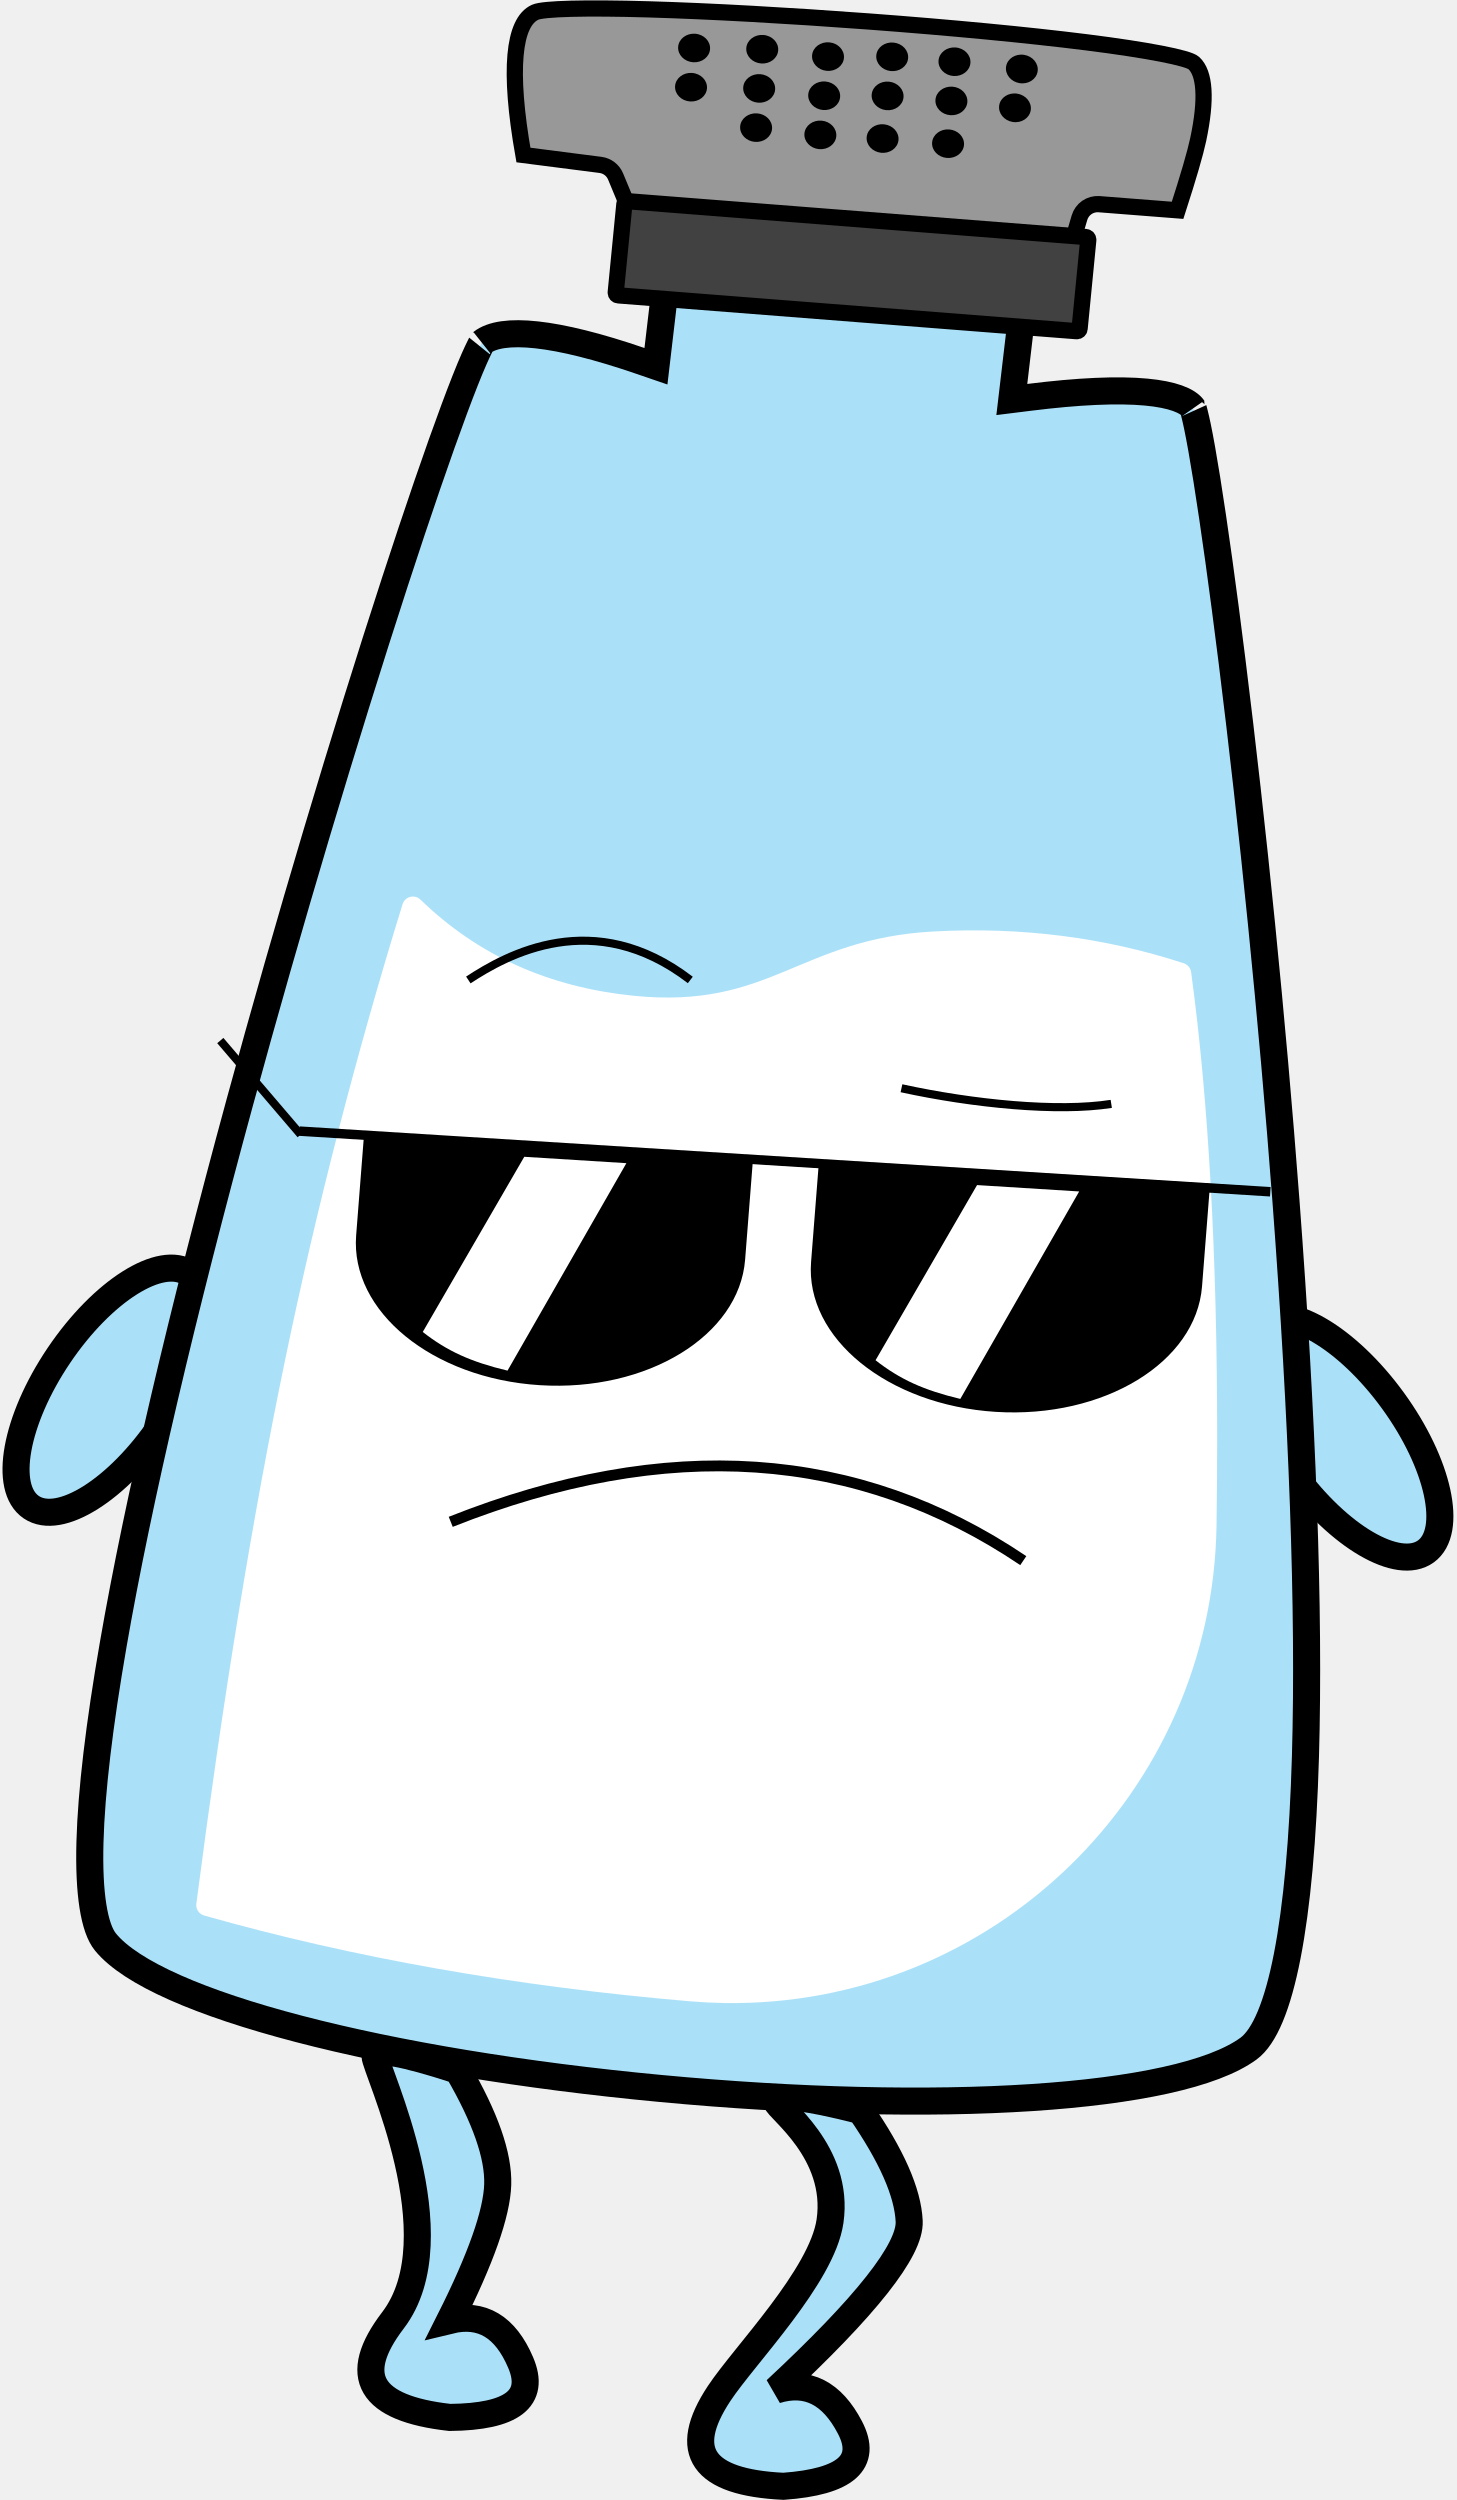
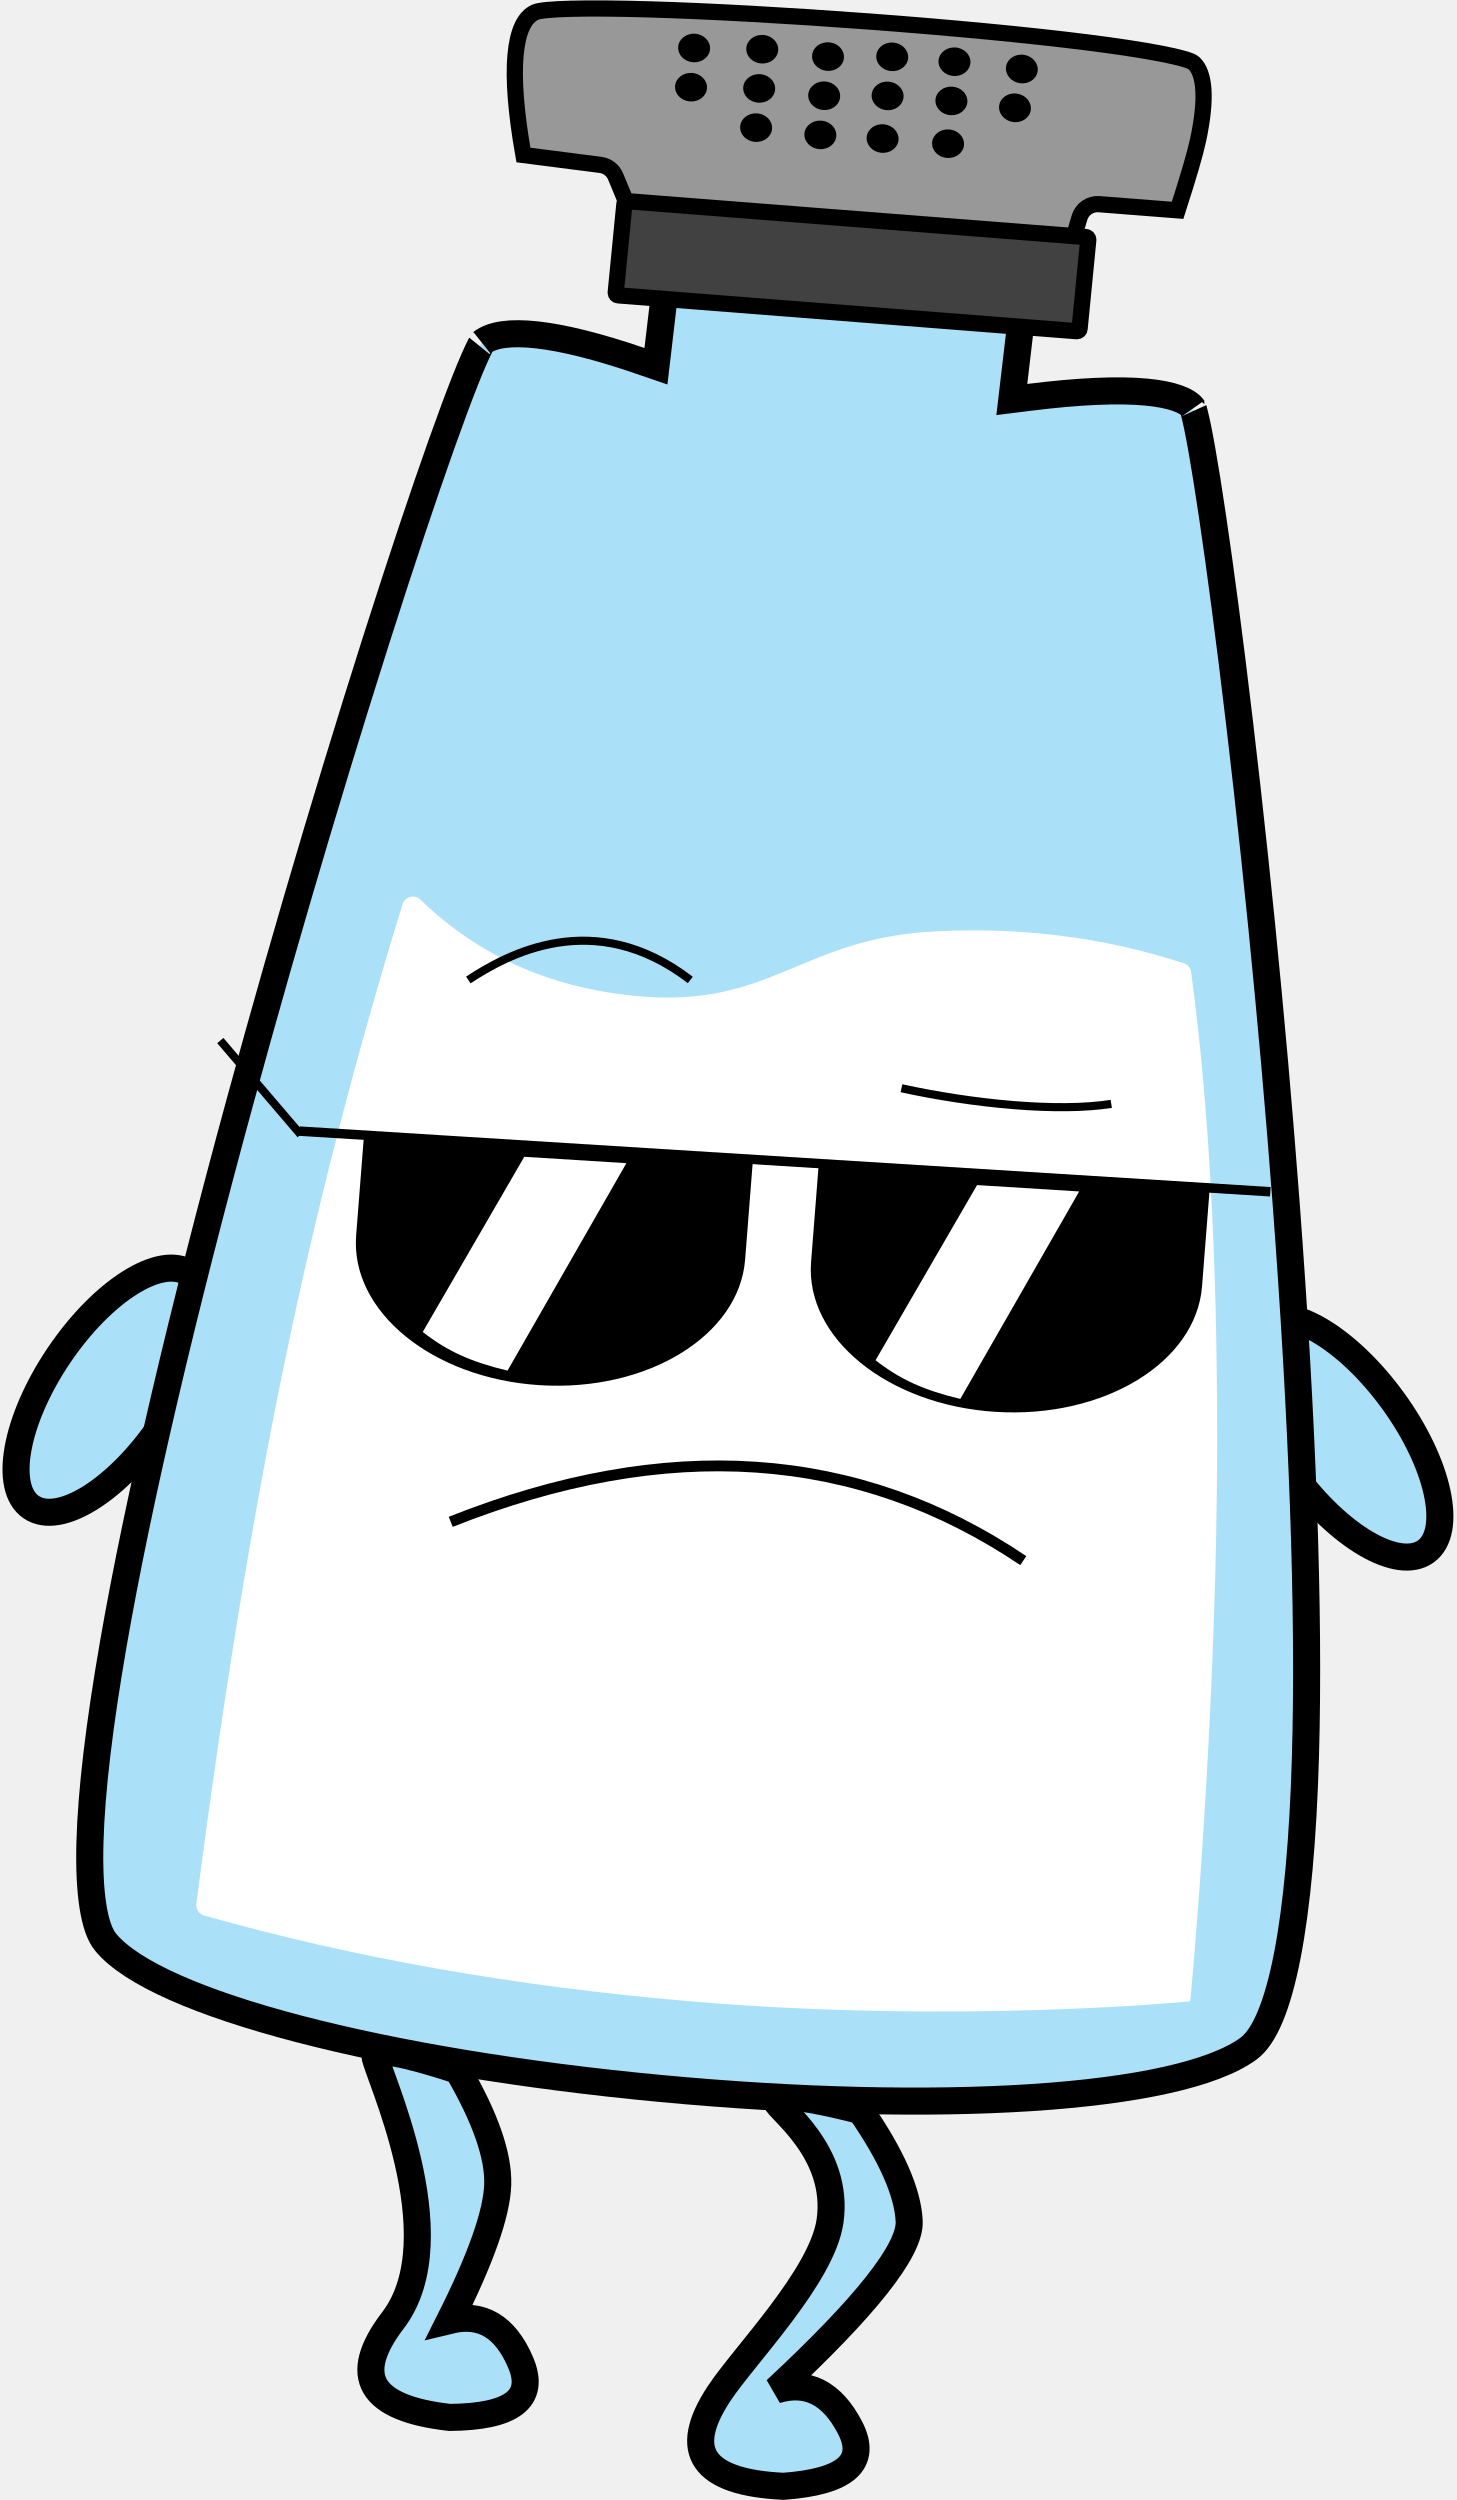
<svg xmlns="http://www.w3.org/2000/svg" width="1076px" height="1847px" viewBox="0 0 1076 1847" version="1.1">
  <g id="Page-1" stroke="none" stroke-width="1" fill="none" fill-rule="evenodd">
    <g id="Artboard" transform="translate(-4461, -2723)">
      <g id="Salt" transform="translate(4446, 2709)">
        <ellipse id="Oval" stroke="#000000" stroke-width="20" fill="#ABE1F8" transform="translate(1007.08, 1075.686) rotate(-36) translate(-1007.08, -1075.686) " cx="1007.08" cy="1075.686" rx="45.771" ry="104.428" />
        <ellipse id="Oval" stroke="#000000" stroke-width="20" fill="#ABE1F8" transform="translate(96.45954, 1041.076) rotate(34) translate(-96.45954, -1041.076) " cx="96.46" cy="1041.076" rx="45.829" ry="104.288" />
        <path d="M292.052,1532.959 C292.052,1542.259 352.493,1666.48 305.32,1728.258 C273.87,1769.443 287.875,1793.357 347.334,1800 C393.525,1799.557 410.969,1786.05 399.667,1759.479 C388.365,1732.908 370.921,1722.501 347.334,1728.258 C370.24,1682.713 382.033,1649.277 382.714,1627.951 C383.395,1606.625 373.567,1578.504 353.231,1543.588 C312.445,1530.302 292.052,1526.759 292.052,1532.959 Z" id="Path-9" stroke="#000000" stroke-width="20" fill="#ABE1F8" />
        <path d="M598.482,1565.598 C598.524,1570.753 642.787,1605.943 631.725,1656.629 C622.953,1696.824 561.725,1750.948 541.053,1777.95 C509.895,1818.65 524.119,1842.523 583.726,1849.567 C629.986,1849.471 647.346,1836.176 635.807,1809.682 C624.268,1783.189 606.71,1772.716 583.134,1778.262 C653.919,1721.068 689.564,1681.875 690.07,1660.685 C690.576,1639.494 680.501,1611.471 659.844,1576.616 C618.885,1563.108 598.43,1559.435 598.482,1565.598 Z" id="Path-9" stroke="#000000" stroke-width="20" fill="#ABE1F8" transform="translate(607.5486, 1706.135) rotate(-4) translate(-607.5486, -1706.135) " />
        <path d="M701.011,229.85 L436.973,232.782 L436.187,296.197 L424.103,293.422 C359.692,278.627 319.954,279.069 306.421,292.248 C306.579,292.094 304.42,297.296 302.011,304.838 C299.084,314.004 295.479,326.911 291.32,343.116 C282.9,375.929 272.447,421.33 261.073,474.59 C235.947,592.24 209.152,734.511 187.198,869.471 C161.389,1028.134 143.416,1168.931 136.136,1277.148 C132.086,1337.343 131.392,1386.787 134.282,1424.136 C137.246,1462.418 144.033,1487.215 153.435,1496.538 C195.559,1538.308 368.428,1563.511 572.649,1561.244 C777.251,1558.972 953.512,1529.89 1001.411,1486.649 C1023.385,1466.813 1030.049,1389.364 1020.742,1267.195 C1012.548,1159.633 992.49,1019.927 963.545,860.817 C939.484,728.549 910.137,588.018 882.079,467.661 C869.902,415.426 858.648,370.016 849.695,336.821 C845.362,320.756 841.649,307.86 838.714,298.668 C836.258,290.977 834.144,285.607 834.167,285.634 C829.538,280.321 817.676,277.11 798.441,277.324 C777.398,277.558 748.748,281.857 712.651,290.262 L700.226,293.155 L701.011,229.85 Z" id="Body" stroke="#000000" stroke-width="20" fill="#ABE1F8" transform="translate(578.6895, 895.5591) rotate(6) translate(-578.6895, -895.5591) " />
        <path d="M402.781,149.74 L460.147,152.061 C465.157,152.264 469.676,155.13 471.994,159.576 L500.782,214.781 L803.226,224.37 L816.06,160.116 C817.358,153.618 823.034,148.92 829.659,148.859 L887.808,148.32 C893.629,122.933 897.167,105.13 898.409,95.044 C902.201,64.258 899.007,45.541 890.207,38.852 C885.857,35.546 855.867,32.281 809.915,30.538 C766.296,28.884 708.83,28.451 648.192,29.227 C588.924,29.986 530.679,31.853 485.677,34.472 C438.793,37.2 407.944,40.743 402.273,43.9 C386.912,52.453 386.208,87.88 402.781,149.74 Z" id="Rectangle" stroke="#000000" stroke-width="12" fill="#989898" transform="translate(645.2762, 126.6912) rotate(5) translate(-645.2762, -126.6912) " />
        <path d="M474.921,177.287 C473.831,177.298 472.951,178.177 472.939,179.267 L472.257,245.16 C472.257,245.179 472.257,245.179 472.257,245.199 C472.267,246.303 473.171,247.19 474.275,247.18 L814.005,244.031 C815.095,244.021 815.976,243.141 815.987,242.052 L816.669,176.159 C816.669,176.14 816.669,176.14 816.669,176.12 C816.659,175.015 815.755,174.128 814.651,174.139 L474.921,177.287 Z" id="Rectangle" stroke="#000000" stroke-width="12" fill="#414141" transform="translate(644.463, 210.6594) rotate(5) translate(-644.463, -210.6594) " />
        <ellipse id="Oval" fill="#000000" transform="translate(527.8015, 49.45909) rotate(4) translate(-527.8015, -49.45909) " cx="527.802" cy="49.459" rx="11.812" ry="10.564" />
        <ellipse id="Oval" fill="#000000" transform="translate(573.6112, 108.2926) rotate(4) translate(-573.6112, -108.2926) " cx="573.611" cy="108.293" rx="11.812" ry="10.564" />
        <ellipse id="Oval" fill="#000000" transform="translate(525.5345, 78.42161) rotate(4) translate(-525.5345, -78.42161) " cx="525.534" cy="78.422" rx="11.812" ry="10.564" />
        <ellipse id="Oval" fill="#000000" transform="translate(575.8783, 79.33012) rotate(4) translate(-575.8783, -79.33012) " cx="575.878" cy="79.33" rx="11.812" ry="10.564" />
        <ellipse id="Oval" fill="#000000" transform="translate(578.1454, 50.3676) rotate(4) translate(-578.1454, -50.3676) " cx="578.145" cy="50.368" rx="11.812" ry="10.564" />
        <ellipse id="Oval" fill="#000000" transform="translate(621.0732, 113.6611) rotate(5) translate(-621.0732, -113.6611) " cx="621.073" cy="113.661" rx="11.809" ry="10.568" />
        <ellipse id="Oval" fill="#000000" transform="translate(623.9057, 84.73837) rotate(5) translate(-623.9057, -84.73837) " cx="623.906" cy="84.738" rx="11.809" ry="10.568" />
        <ellipse id="Oval" fill="#000000" transform="translate(626.7383, 55.81561) rotate(5) translate(-626.7383, -55.81561) " cx="626.738" cy="55.816" rx="11.809" ry="10.568" />
        <ellipse id="Oval" fill="#000000" transform="translate(667.054, 116.3547) rotate(6) translate(-667.054, -116.3547) " cx="667.054" cy="116.355" rx="11.805" ry="10.572" />
        <ellipse id="Oval" fill="#000000" transform="translate(670.76, 84.85556) rotate(6) translate(-670.76, -84.85556) " cx="670.76" cy="84.856" rx="11.805" ry="10.572" />
        <ellipse id="Oval" fill="#000000" transform="translate(674.1571, 55.98136) rotate(6) translate(-674.1571, -55.98136) " cx="674.157" cy="55.981" rx="11.805" ry="10.572" />
        <ellipse id="Oval" fill="#000000" transform="translate(715.4288, 120.1634) rotate(4) translate(-715.4288, -120.1634) " cx="715.429" cy="120.163" rx="11.812" ry="10.564" />
        <ellipse id="Oval" fill="#000000" transform="translate(717.902, 88.56797) rotate(4) translate(-717.902, -88.56797) " cx="717.902" cy="88.568" rx="11.812" ry="10.564" />
        <ellipse id="Oval" fill="#000000" transform="translate(720.169, 59.60545) rotate(4) translate(-720.169, -59.60545) " cx="720.169" cy="59.605" rx="11.812" ry="10.564" />
        <ellipse id="Oval" fill="#000000" transform="translate(764.8605, 93.65284) rotate(9) translate(-764.8605, -93.65284) " cx="764.86" cy="93.653" rx="11.789" ry="10.59" />
        <ellipse id="Oval" fill="#000000" transform="translate(769.9446, 64.97705) rotate(9) translate(-769.9446, -64.97705) " cx="769.945" cy="64.977" rx="11.789" ry="10.59" />
        <g id="Group-3" transform="translate(156, 638)">
-           <path d="M121.489,73.75 C168.397,109.356 223.415,126.464 286.543,125.072 C388.269,122.829 402.307,68.474 500.529,50.937 C564.284,39.554 626.422,39.812 686.944,51.712 L686.944,51.712 C689.951,52.303 692.356,54.56 693.137,57.524 C717.352,149.454 737.725,262.731 754.254,397.353 C756.856,418.54 759.301,439.758 761.59,461.01 L761.59,461.01 C782.777,657.699 640.504,834.323 443.814,855.51 C435.513,856.404 427.182,857.008 418.839,857.32 C418.839,857.32 418.839,857.32 418.839,857.32 C289.115,862.171 167.612,855.791 54.33,838.178 L54.33,838.178 C50.413,837.569 47.533,834.184 47.559,830.22 C48.576,677.096 53.949,541.572 63.677,423.648 C73.186,308.384 88.219,193.404 108.778,78.71 L108.778,78.71 C109.558,74.361 113.715,71.468 118.064,72.247 C119.308,72.47 120.482,72.985 121.489,73.75 Z" id="Rectangle" fill="#FFFFFF" transform="translate(416.3236, 450.7402) rotate(7) translate(-416.3236, -450.7402) " />
+           <path d="M121.489,73.75 C168.397,109.357 223.415,126.464 286.543,125.073 C388.269,122.83 402.307,68.475 500.529,50.938 C564.284,39.554 626.422,39.813 686.944,51.713 L686.944,51.713 C689.951,52.304 692.356,54.561 693.137,57.524 C717.352,149.455 737.725,262.731 754.254,397.353 C779.483,602.83 785.304,812.228 785.131,812.345 C784.957,812.463 617.33,849.897 418.838,857.32 C289.115,862.172 167.612,855.791 54.33,838.179 L54.33,838.179 C50.413,837.57 47.533,834.184 47.559,830.221 C48.576,677.097 53.949,541.573 63.677,423.649 C73.186,308.384 88.219,193.405 108.778,78.711 L108.778,78.711 C109.558,74.362 113.715,71.468 118.064,72.248 C119.308,72.471 120.482,72.986 121.489,73.75 Z" id="Rectangle" fill="#FFFFFF" transform="translate(416.3289, 450.7408) rotate(7) translate(-416.3289, -450.7408) " />
          <ellipse id="Oval" fill="#D5D5D5" cx="170.412" cy="319.748" rx="5.791" ry="9.274" />
        </g>
        <path d="M420.008,1037.668 C499.514,1037.077 564.346,990.932 564.814,934.6 C565.113,898.597 565.425,860.977 565.425,860.977 C537.752,861.183 292.997,863.001 277.508,863.116 C277.508,863.116 277.364,880.406 276.894,936.738 C276.429,993.071 340.502,1038.258 420.008,1037.668 Z" id="Oval" fill="#000000" transform="translate(421.1597, 949.3254) rotate(4) translate(-421.1597, -949.3254) " />
        <path d="M756.845,1057.386 C836.758,1056.793 901.921,1010.645 902.388,954.313 C902.687,918.31 903,880.691 903,880.691 C875.185,880.897 629.175,882.724 613.606,882.84 C613.606,882.84 613.462,900.13 612.992,956.462 C612.527,1012.795 676.931,1057.98 756.845,1057.386 Z" id="Oval" fill="#000000" transform="translate(757.996, 969.0413) rotate(4) translate(-757.996, -969.0413) " />
        <path d="M239.031,874.713 L950.703,869.428" id="Line-6" stroke="#000000" stroke-width="7" stroke-linecap="square" transform="translate(594.8669, 872.0708) rotate(4) translate(-594.8669, -872.0708) " />
        <path d="M396.805,868.792 L472.403,868.231 L395.489,1027.247 C381.933,1025.041 370.117,1022.052 360.043,1018.281 C349.969,1014.509 340.296,1009.453 331.025,1003.113 L396.805,868.792 Z" id="Path-47" fill="#FFFFFF" transform="translate(401.7139, 947.7389) rotate(4) translate(-401.7139, -947.7389) " />
        <path d="M731.327,889.689 L806.926,889.128 L730.011,1048.144 C716.455,1045.938 704.64,1042.949 694.566,1039.178 C684.492,1035.406 674.819,1030.35 665.547,1024.01 L731.327,889.689 Z" id="Path-47" fill="#FFFFFF" transform="translate(736.2365, 968.6359) rotate(4) translate(-736.2365, -968.6359) " />
        <path d="M235.204,849.975 L179.713,785.046" id="Line-7" stroke="#000000" stroke-width="6" stroke-linecap="square" />
        <path d="M348,1138.333 C507.669,1074.918 648.669,1084.474 771,1167" id="Path-48" stroke="#000000" stroke-width="8" />
        <path d="M361,738 C389.31,719.443 453.738,683.256 525,738" id="Path-49" stroke="#000000" stroke-width="6" />
        <path d="M681,818 C733.95,829.544 796.528,835.76 836,829.544" id="Path-50" stroke="#000000" stroke-width="6" />
      </g>
    </g>
  </g>
</svg>
